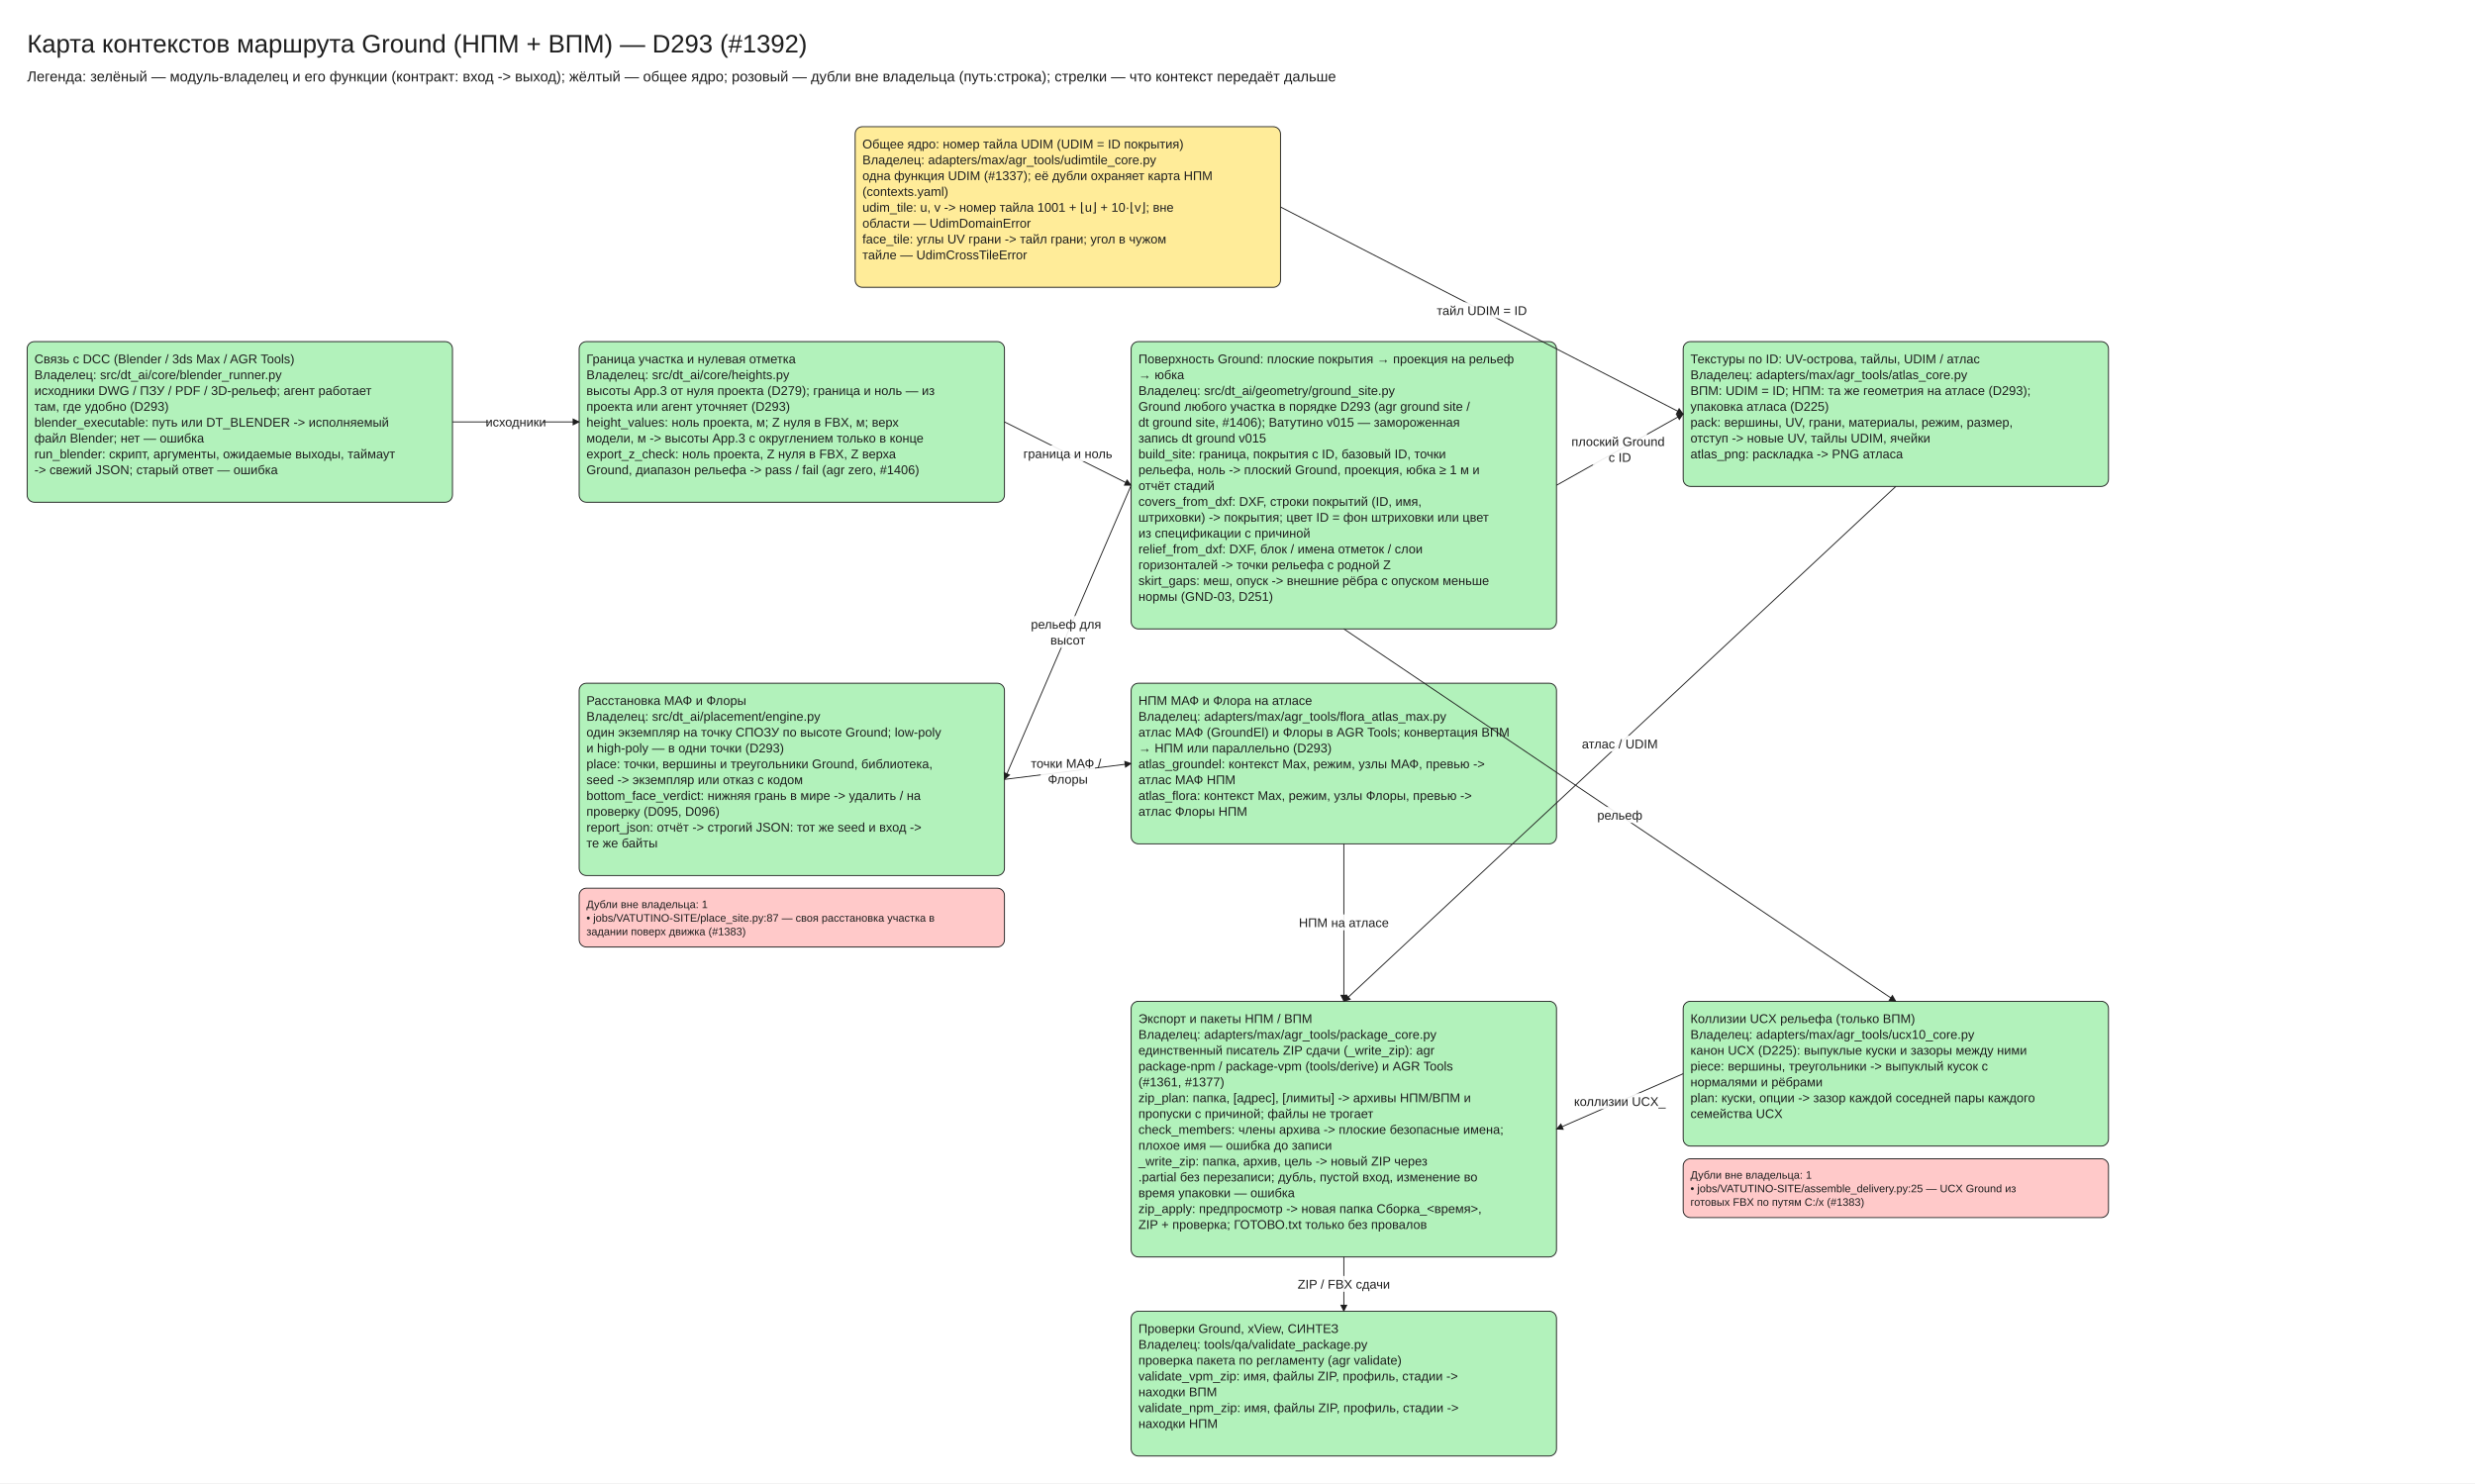
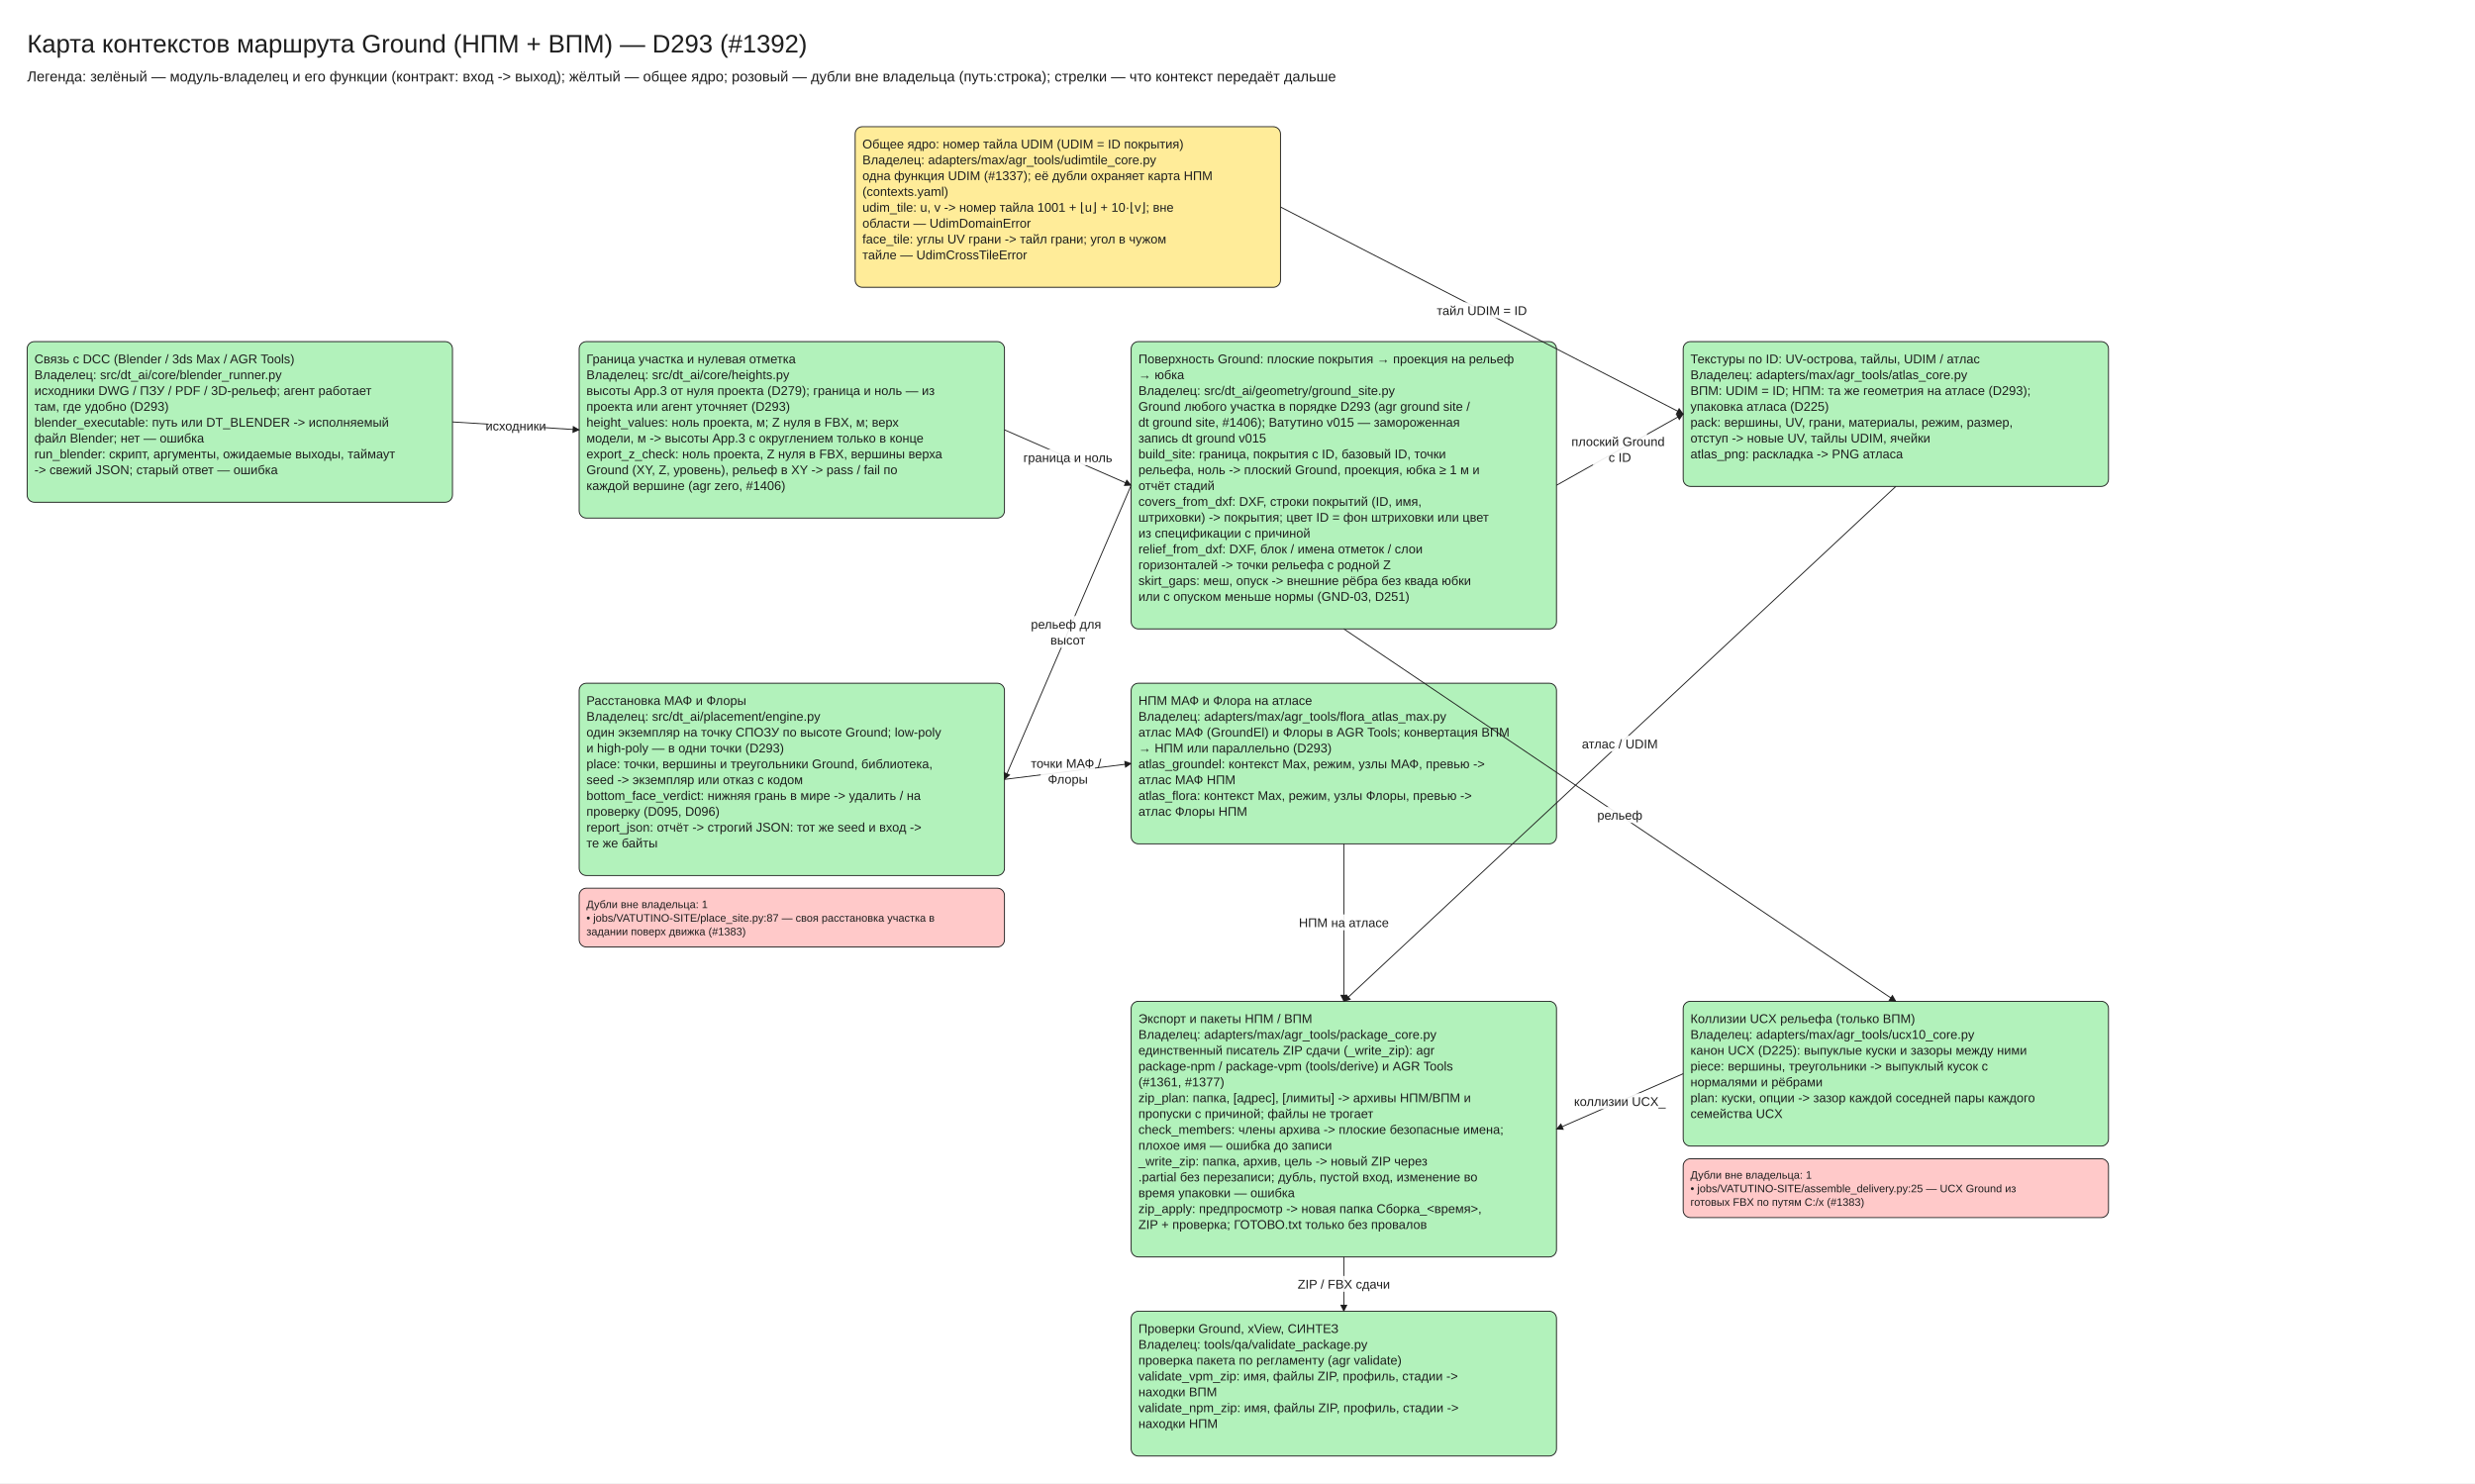
<svg xmlns="http://www.w3.org/2000/svg" viewBox="10 -30 2735 1639" width="2735" height="1639" font-family="Segoe UI, Arial, sans-serif">
  <defs>
    <marker id="arrow" viewBox="0 0 10 10" refX="9" refY="5" markerWidth="8" markerHeight="8" orient="auto-start-reverse">
      <path d="M0,0 L10,5 L0,10 z" fill="#1e1e1e" />
    </marker>
  </defs>
  <rect x="10" y="-30" width="2735" height="1639" fill="#ffffff" />
  <rect x="955.0" y="110" width="470" height="177.5" rx="8" fill="#ffec99" stroke="#1e1e1e" />
  <rect x="40.0" y="347.5" width="470" height="177.5" rx="8" fill="#b2f2bb" stroke="#1e1e1e" />
-   <rect x="650.0" y="347.5" width="470" height="177.5" rx="8" fill="#b2f2bb" stroke="#1e1e1e" />
+   <rect x="650.0" y="347.5" width="470" height="195.0" rx="8" fill="#b2f2bb" stroke="#1e1e1e" />
  <rect x="1260.0" y="347.5" width="470" height="317.5" rx="8" fill="#b2f2bb" stroke="#1e1e1e" />
  <rect x="1870.0" y="347.5" width="470" height="160.0" rx="8" fill="#b2f2bb" stroke="#1e1e1e" />
  <rect x="1260.0" y="725.0" width="470" height="177.5" rx="8" fill="#b2f2bb" stroke="#1e1e1e" />
  <rect x="650.0" y="725.0" width="470" height="212.5" rx="8" fill="#b2f2bb" stroke="#1e1e1e" />
  <rect x="650.0" y="951.5" width="470" height="65.0" rx="8" fill="#ffc9c9" stroke="#1e1e1e" />
  <rect x="1260.0" y="1076.5" width="470" height="282.5" rx="8" fill="#b2f2bb" stroke="#1e1e1e" />
  <rect x="1870.0" y="1076.5" width="470" height="160.0" rx="8" fill="#b2f2bb" stroke="#1e1e1e" />
  <rect x="1870.0" y="1250.5" width="470" height="65.0" rx="8" fill="#ffc9c9" stroke="#1e1e1e" />
  <rect x="1260.0" y="1419.0" width="470" height="160.0" rx="8" fill="#b2f2bb" stroke="#1e1e1e" />
-   <line x1="510.0" y1="436.25" x2="650.0" y2="436.25" stroke="#1e1e1e" marker-end="url(#arrow)" />
-   <line x1="1120.0" y1="436.25" x2="1260.0" y2="506.25" stroke="#1e1e1e" marker-end="url(#arrow)" />
+   <line x1="510.0" y1="436.25" x2="650.0" y2="445.0" stroke="#1e1e1e" marker-end="url(#arrow)" />
+   <line x1="1120.0" y1="445.0" x2="1260.0" y2="506.25" stroke="#1e1e1e" marker-end="url(#arrow)" />
  <line x1="1730.0" y1="506.25" x2="1870.0" y2="427.5" stroke="#1e1e1e" marker-end="url(#arrow)" />
  <line x1="1425.0" y1="198.75" x2="1870.0" y2="427.5" stroke="#1e1e1e" marker-end="url(#arrow)" />
  <line x1="1260.0" y1="506.25" x2="1120.0" y2="831.25" stroke="#1e1e1e" marker-end="url(#arrow)" />
  <line x1="1495.0" y1="665.0" x2="2105.0" y2="1076.5" stroke="#1e1e1e" marker-end="url(#arrow)" />
  <line x1="1120.0" y1="831.25" x2="1260.0" y2="813.75" stroke="#1e1e1e" marker-end="url(#arrow)" />
  <line x1="1495.0" y1="902.5" x2="1495.0" y2="1076.5" stroke="#1e1e1e" marker-end="url(#arrow)" />
  <line x1="2105.0" y1="507.5" x2="1495.0" y2="1076.5" stroke="#1e1e1e" marker-end="url(#arrow)" />
  <line x1="1870.0" y1="1156.5" x2="1730.0" y2="1217.75" stroke="#1e1e1e" marker-end="url(#arrow)" />
  <line x1="1495.0" y1="1359.0" x2="1495.0" y2="1419.0" stroke="#1e1e1e" marker-end="url(#arrow)" />
  <text x="40" y="0" font-size="28" text-anchor="start" fill="#1e1e1e">
    <tspan x="40" dy="28">Карта контекстов маршрута Ground (НПМ + ВПМ) — D293 (#1392)</tspan>
  </text>
  <text x="40" y="44" font-size="16" text-anchor="start" fill="#1e1e1e">
    <tspan x="40" dy="16">Легенда: зелёный — модуль-владелец и его функции (контракт: вход -&gt; выход); жёлтый — общее ядро; розовый — дубли вне владельца (путь:строка); стрелки — что контекст передаёт дальше</tspan>
  </text>
  <text x="963.0" y="120.0" font-size="14" text-anchor="start" fill="#1e1e1e">
    <tspan x="963.0" dy="14">Общее ядро: номер тайла UDIM (UDIM = ID покрытия)</tspan>
    <tspan x="963.0" dy="17.5">Владелец: adapters/max/agr_tools/udimtile_core.py</tspan>
    <tspan x="963.0" dy="17.5">одна функция UDIM (#1337); её дубли охраняет карта НПМ</tspan>
    <tspan x="963.0" dy="17.5">(contexts.yaml)</tspan>
    <tspan x="963.0" dy="17.5" />
    <tspan x="963.0" dy="17.5">udim_tile: u, v -&gt; номер тайла 1001 + ⌊u⌋ + 10·⌊v⌋; вне</tspan>
    <tspan x="963.0" dy="17.5">области — UdimDomainError</tspan>
    <tspan x="963.0" dy="17.5">face_tile: углы UV грани -&gt; тайл грани; угол в чужом</tspan>
    <tspan x="963.0" dy="17.5">тайле — UdimCrossTileError</tspan>
  </text>
  <text x="48.0" y="357.5" font-size="14" text-anchor="start" fill="#1e1e1e">
    <tspan x="48.0" dy="14">Связь с DCC (Blender / 3ds Max / AGR Tools)</tspan>
    <tspan x="48.0" dy="17.5">Владелец: src/dt_ai/core/blender_runner.py</tspan>
    <tspan x="48.0" dy="17.5">исходники DWG / ПЗУ / PDF / 3D-рельеф; агент работает</tspan>
    <tspan x="48.0" dy="17.5">там, где удобно (D293)</tspan>
    <tspan x="48.0" dy="17.5" />
    <tspan x="48.0" dy="17.5">blender_executable: путь или DT_BLENDER -&gt; исполняемый</tspan>
    <tspan x="48.0" dy="17.5">файл Blender; нет — ошибка</tspan>
    <tspan x="48.0" dy="17.5">run_blender: скрипт, аргументы, ожидаемые выходы, таймаут</tspan>
    <tspan x="48.0" dy="17.5">-&gt; свежий JSON; старый ответ — ошибка</tspan>
  </text>
  <text x="658.0" y="357.5" font-size="14" text-anchor="start" fill="#1e1e1e">
    <tspan x="658.0" dy="14">Граница участка и нулевая отметка</tspan>
    <tspan x="658.0" dy="17.5">Владелец: src/dt_ai/core/heights.py</tspan>
    <tspan x="658.0" dy="17.5">высоты App.3 от нуля проекта (D279); граница и ноль — из</tspan>
    <tspan x="658.0" dy="17.5">проекта или агент уточняет (D293)</tspan>
    <tspan x="658.0" dy="17.5" />
    <tspan x="658.0" dy="17.5">height_values: ноль проекта, м; Z нуля в FBX, м; верх</tspan>
    <tspan x="658.0" dy="17.5">модели, м -&gt; высоты App.3 с округлением только в конце</tspan>
-     <tspan x="658.0" dy="17.5">export_z_check: ноль проекта, Z нуля в FBX, Z верха</tspan>
-     <tspan x="658.0" dy="17.5">Ground, диапазон рельефа -&gt; pass / fail (agr zero, #1406)</tspan>
+     <tspan x="658.0" dy="17.5">export_z_check: ноль проекта, Z нуля в FBX, вершины верха</tspan>
+     <tspan x="658.0" dy="17.5">Ground (XY, Z, уровень), рельеф в XY -&gt; pass / fail по</tspan>
+     <tspan x="658.0" dy="17.5">каждой вершине (agr zero, #1406)</tspan>
  </text>
  <text x="1268.0" y="357.5" font-size="14" text-anchor="start" fill="#1e1e1e">
    <tspan x="1268.0" dy="14">Поверхность Ground: плоские покрытия → проекция на рельеф</tspan>
    <tspan x="1268.0" dy="17.5">→ юбка</tspan>
    <tspan x="1268.0" dy="17.5">Владелец: src/dt_ai/geometry/ground_site.py</tspan>
    <tspan x="1268.0" dy="17.5">Ground любого участка в порядке D293 (agr ground site /</tspan>
    <tspan x="1268.0" dy="17.5">dt ground site, #1406); Ватутино v015 — замороженная</tspan>
    <tspan x="1268.0" dy="17.5">запись dt ground v015</tspan>
    <tspan x="1268.0" dy="17.5" />
    <tspan x="1268.0" dy="17.5">build_site: граница, покрытия с ID, базовый ID, точки</tspan>
    <tspan x="1268.0" dy="17.5">рельефа, ноль -&gt; плоский Ground, проекция, юбка ≥ 1 м и</tspan>
    <tspan x="1268.0" dy="17.5">отчёт стадий</tspan>
    <tspan x="1268.0" dy="17.5">covers_from_dxf: DXF, строки покрытий (ID, имя,</tspan>
    <tspan x="1268.0" dy="17.5">штриховки) -&gt; покрытия; цвет ID = фон штриховки или цвет</tspan>
    <tspan x="1268.0" dy="17.5">из спецификации с причиной</tspan>
    <tspan x="1268.0" dy="17.5">relief_from_dxf: DXF, блок / имена отметок / слои</tspan>
    <tspan x="1268.0" dy="17.5">горизонталей -&gt; точки рельефа с родной Z</tspan>
-     <tspan x="1268.0" dy="17.5">skirt_gaps: меш, опуск -&gt; внешние рёбра с опуском меньше</tspan>
-     <tspan x="1268.0" dy="17.5">нормы (GND-03, D251)</tspan>
+     <tspan x="1268.0" dy="17.5">skirt_gaps: меш, опуск -&gt; внешние рёбра без квада юбки</tspan>
+     <tspan x="1268.0" dy="17.5">или с опуском меньше нормы (GND-03, D251)</tspan>
  </text>
  <text x="1878.0" y="357.5" font-size="14" text-anchor="start" fill="#1e1e1e">
    <tspan x="1878.0" dy="14">Текстуры по ID: UV-острова, тайлы, UDIM / атлас</tspan>
    <tspan x="1878.0" dy="17.5">Владелец: adapters/max/agr_tools/atlas_core.py</tspan>
    <tspan x="1878.0" dy="17.5">ВПМ: UDIM = ID; НПМ: та же геометрия на атласе (D293);</tspan>
    <tspan x="1878.0" dy="17.5">упаковка атласа (D225)</tspan>
    <tspan x="1878.0" dy="17.5" />
    <tspan x="1878.0" dy="17.5">pack: вершины, UV, грани, материалы, режим, размер,</tspan>
    <tspan x="1878.0" dy="17.5">отступ -&gt; новые UV, тайлы UDIM, ячейки</tspan>
    <tspan x="1878.0" dy="17.5">atlas_png: раскладка -&gt; PNG атласа</tspan>
  </text>
  <text x="1268.0" y="735.0" font-size="14" text-anchor="start" fill="#1e1e1e">
    <tspan x="1268.0" dy="14">НПМ МАФ и Флора на атласе</tspan>
    <tspan x="1268.0" dy="17.5">Владелец: adapters/max/agr_tools/flora_atlas_max.py</tspan>
    <tspan x="1268.0" dy="17.5">атлас МАФ (GroundEl) и Флоры в AGR Tools; конвертация ВПМ</tspan>
    <tspan x="1268.0" dy="17.5">→ НПМ или параллельно (D293)</tspan>
    <tspan x="1268.0" dy="17.5" />
    <tspan x="1268.0" dy="17.5">atlas_groundel: контекст Max, режим, узлы МАФ, превью -&gt;</tspan>
    <tspan x="1268.0" dy="17.5">атлас МАФ НПМ</tspan>
    <tspan x="1268.0" dy="17.5">atlas_flora: контекст Max, режим, узлы Флоры, превью -&gt;</tspan>
    <tspan x="1268.0" dy="17.5">атлас Флоры НПМ</tspan>
  </text>
  <text x="658.0" y="735.0" font-size="14" text-anchor="start" fill="#1e1e1e">
    <tspan x="658.0" dy="14">Расстановка МАФ и Флоры</tspan>
    <tspan x="658.0" dy="17.5">Владелец: src/dt_ai/placement/engine.py</tspan>
    <tspan x="658.0" dy="17.5">один экземпляр на точку СПОЗУ по высоте Ground; low-poly</tspan>
    <tspan x="658.0" dy="17.5">и high-poly — в одни точки (D293)</tspan>
    <tspan x="658.0" dy="17.5" />
    <tspan x="658.0" dy="17.5">place: точки, вершины и треугольники Ground, библиотека,</tspan>
    <tspan x="658.0" dy="17.5">seed -&gt; экземпляр или отказ с кодом</tspan>
    <tspan x="658.0" dy="17.5">bottom_face_verdict: нижняя грань в мире -&gt; удалить / на</tspan>
    <tspan x="658.0" dy="17.5">проверку (D095, D096)</tspan>
    <tspan x="658.0" dy="17.5">report_json: отчёт -&gt; строгий JSON: тот же seed и вход -&gt;</tspan>
    <tspan x="658.0" dy="17.5">те же байты</tspan>
  </text>
  <text x="658.0" y="961.5" font-size="12" text-anchor="start" fill="#1e1e1e">
    <tspan x="658.0" dy="12">Дубли вне владельца: 1</tspan>
    <tspan x="658.0" dy="15.0">• jobs/VATUTINO-SITE/place_site.py:87 — своя расстановка участка в</tspan>
    <tspan x="658.0" dy="15.0">задании поверх движка (#1383)</tspan>
  </text>
  <text x="1268.0" y="1086.5" font-size="14" text-anchor="start" fill="#1e1e1e">
    <tspan x="1268.0" dy="14">Экспорт и пакеты НПМ / ВПМ</tspan>
    <tspan x="1268.0" dy="17.5">Владелец: adapters/max/agr_tools/package_core.py</tspan>
    <tspan x="1268.0" dy="17.5">единственный писатель ZIP сдачи (_write_zip): agr</tspan>
    <tspan x="1268.0" dy="17.5">package-npm / package-vpm (tools/derive) и AGR Tools</tspan>
    <tspan x="1268.0" dy="17.5">(#1361, #1377)</tspan>
    <tspan x="1268.0" dy="17.5" />
    <tspan x="1268.0" dy="17.5">zip_plan: папка, [адрес], [лимиты] -&gt; архивы НПМ/ВПМ и</tspan>
    <tspan x="1268.0" dy="17.5">пропуски с причиной; файлы не трогает</tspan>
    <tspan x="1268.0" dy="17.5">check_members: члены архива -&gt; плоские безопасные имена;</tspan>
    <tspan x="1268.0" dy="17.5">плохое имя — ошибка до записи</tspan>
    <tspan x="1268.0" dy="17.5">_write_zip: папка, архив, цель -&gt; новый ZIP через</tspan>
    <tspan x="1268.0" dy="17.5">.partial без перезаписи; дубль, пустой вход, изменение во</tspan>
    <tspan x="1268.0" dy="17.5">время упаковки — ошибка</tspan>
    <tspan x="1268.0" dy="17.5">zip_apply: предпросмотр -&gt; новая папка Сборка_&lt;время&gt;,</tspan>
    <tspan x="1268.0" dy="17.5">ZIP + проверка; ГОТОВО.txt только без провалов</tspan>
  </text>
  <text x="1878.0" y="1086.5" font-size="14" text-anchor="start" fill="#1e1e1e">
    <tspan x="1878.0" dy="14">Коллизии UCX рельефа (только ВПМ)</tspan>
    <tspan x="1878.0" dy="17.5">Владелец: adapters/max/agr_tools/ucx10_core.py</tspan>
    <tspan x="1878.0" dy="17.5">канон UCX (D225): выпуклые куски и зазоры между ними</tspan>
    <tspan x="1878.0" dy="17.5" />
    <tspan x="1878.0" dy="17.5">piece: вершины, треугольники -&gt; выпуклый кусок с</tspan>
    <tspan x="1878.0" dy="17.5">нормалями и рёбрами</tspan>
    <tspan x="1878.0" dy="17.5">plan: куски, опции -&gt; зазор каждой соседней пары каждого</tspan>
    <tspan x="1878.0" dy="17.5">семейства UCX</tspan>
  </text>
  <text x="1878.0" y="1260.5" font-size="12" text-anchor="start" fill="#1e1e1e">
    <tspan x="1878.0" dy="12">Дубли вне владельца: 1</tspan>
    <tspan x="1878.0" dy="15.0">• jobs/VATUTINO-SITE/assemble_delivery.py:25 — UCX Ground из</tspan>
    <tspan x="1878.0" dy="15.0">готовых FBX по путям C:/x (#1383)</tspan>
  </text>
  <text x="1268.0" y="1429.0" font-size="14" text-anchor="start" fill="#1e1e1e">
    <tspan x="1268.0" dy="14">Проверки Ground, xView, СИНТЕЗ</tspan>
    <tspan x="1268.0" dy="17.5">Владелец: tools/qa/validate_package.py</tspan>
    <tspan x="1268.0" dy="17.5">проверка пакета по регламенту (agr validate)</tspan>
    <tspan x="1268.0" dy="17.5" />
    <tspan x="1268.0" dy="17.5">validate_vpm_zip: имя, файлы ZIP, профиль, стадии -&gt;</tspan>
    <tspan x="1268.0" dy="17.5">находки ВПМ</tspan>
    <tspan x="1268.0" dy="17.5">validate_npm_zip: имя, файлы ZIP, профиль, стадии -&gt;</tspan>
    <tspan x="1268.0" dy="17.5">находки НПМ</tspan>
  </text>
-   <rect x="550.0" y="427.25" width="60" height="17.5" fill="#ffffff" opacity="0.9" />
-   <text x="580.0" y="427.25" font-size="14" text-anchor="middle" fill="#1e1e1e">
+   <rect x="550.0" y="431.62" width="60" height="17.5" fill="#ffffff" opacity="0.9" />
+   <text x="580.0" y="431.62" font-size="14" text-anchor="middle" fill="#1e1e1e">
    <tspan x="580.0" dy="14">исходники</tspan>
  </text>
-   <rect x="1160.0" y="462.25" width="60" height="17.5" fill="#ffffff" opacity="0.9" />
-   <text x="1190.0" y="462.25" font-size="14" text-anchor="middle" fill="#1e1e1e">
+   <rect x="1160.0" y="466.62" width="60" height="17.5" fill="#ffffff" opacity="0.9" />
+   <text x="1190.0" y="466.62" font-size="14" text-anchor="middle" fill="#1e1e1e">
    <tspan x="1190.0" dy="14">граница и ноль</tspan>
  </text>
  <rect x="1770.0" y="448.88" width="60" height="35.0" fill="#ffffff" opacity="0.9" />
  <text x="1800.0" y="448.88" font-size="14" text-anchor="middle" fill="#1e1e1e">
    <tspan x="1800.0" dy="14">плоский Ground</tspan>
    <tspan x="1800.0" dy="17.5">с ID</tspan>
  </text>
  <rect x="1617.5" y="304.12" width="60" height="17.5" fill="#ffffff" opacity="0.9" />
  <text x="1647.5" y="304.12" font-size="14" text-anchor="middle" fill="#1e1e1e">
    <tspan x="1647.5" dy="14">тайл UDIM = ID</tspan>
  </text>
  <rect x="1160.0" y="650.75" width="60" height="35.0" fill="#ffffff" opacity="0.9" />
  <text x="1190.0" y="650.75" font-size="14" text-anchor="middle" fill="#1e1e1e">
    <tspan x="1190.0" dy="14">рельеф для</tspan>
    <tspan x="1190.0" dy="17.5">высот</tspan>
  </text>
  <rect x="1770.0" y="861.75" width="60" height="17.5" fill="#ffffff" opacity="0.9" />
  <text x="1800.0" y="861.75" font-size="14" text-anchor="middle" fill="#1e1e1e">
    <tspan x="1800.0" dy="14">рельеф</tspan>
  </text>
  <rect x="1160.0" y="804.5" width="60" height="35.0" fill="#ffffff" opacity="0.9" />
  <text x="1190.0" y="804.5" font-size="14" text-anchor="middle" fill="#1e1e1e">
    <tspan x="1190.0" dy="14">точки МАФ /</tspan>
    <tspan x="1190.0" dy="17.5">Флоры</tspan>
  </text>
  <rect x="1465.0" y="980.5" width="60" height="17.5" fill="#ffffff" opacity="0.9" />
  <text x="1495.0" y="980.5" font-size="14" text-anchor="middle" fill="#1e1e1e">
    <tspan x="1495.0" dy="14">НПМ на атласе</tspan>
  </text>
  <rect x="1770.0" y="783.0" width="60" height="17.5" fill="#ffffff" opacity="0.9" />
  <text x="1800.0" y="783.0" font-size="14" text-anchor="middle" fill="#1e1e1e">
    <tspan x="1800.0" dy="14">атлас / UDIM</tspan>
  </text>
  <rect x="1770.0" y="1178.12" width="60" height="17.5" fill="#ffffff" opacity="0.9" />
  <text x="1800.0" y="1178.12" font-size="14" text-anchor="middle" fill="#1e1e1e">
    <tspan x="1800.0" dy="14">коллизии UCX_</tspan>
  </text>
  <rect x="1465.0" y="1380.0" width="60" height="17.5" fill="#ffffff" opacity="0.9" />
  <text x="1495.0" y="1380.0" font-size="14" text-anchor="middle" fill="#1e1e1e">
    <tspan x="1495.0" dy="14">ZIP / FBX сдачи</tspan>
  </text>
</svg>
